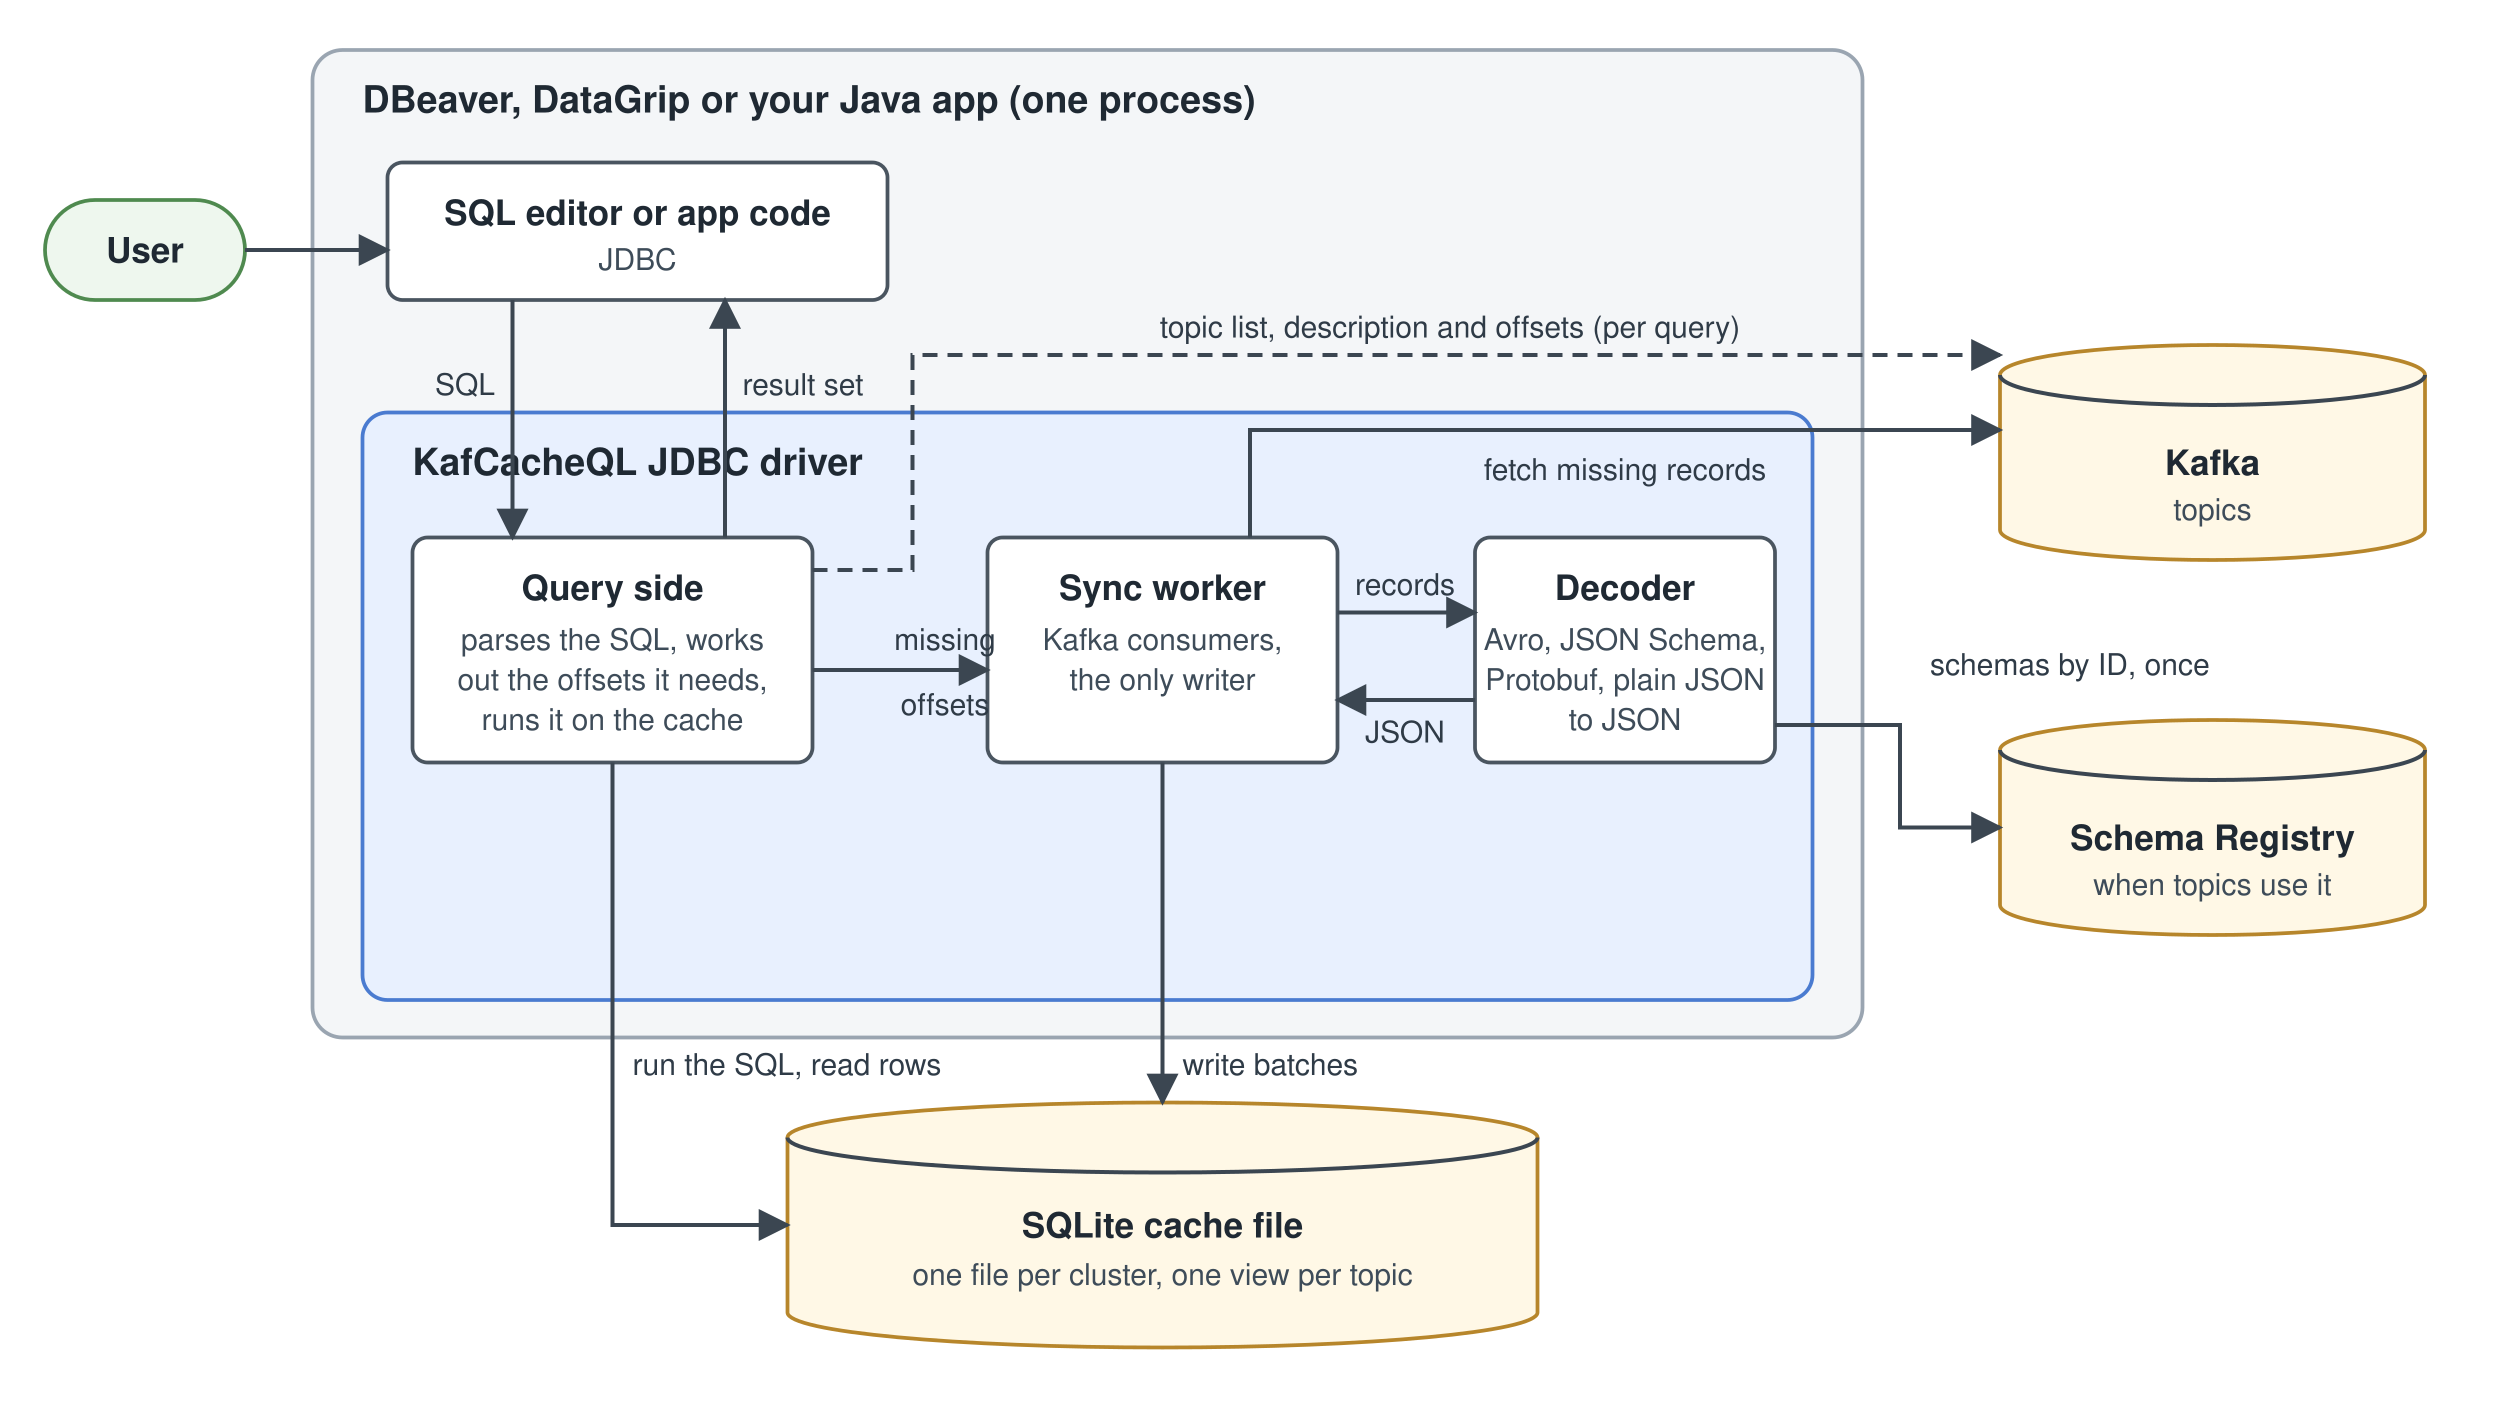
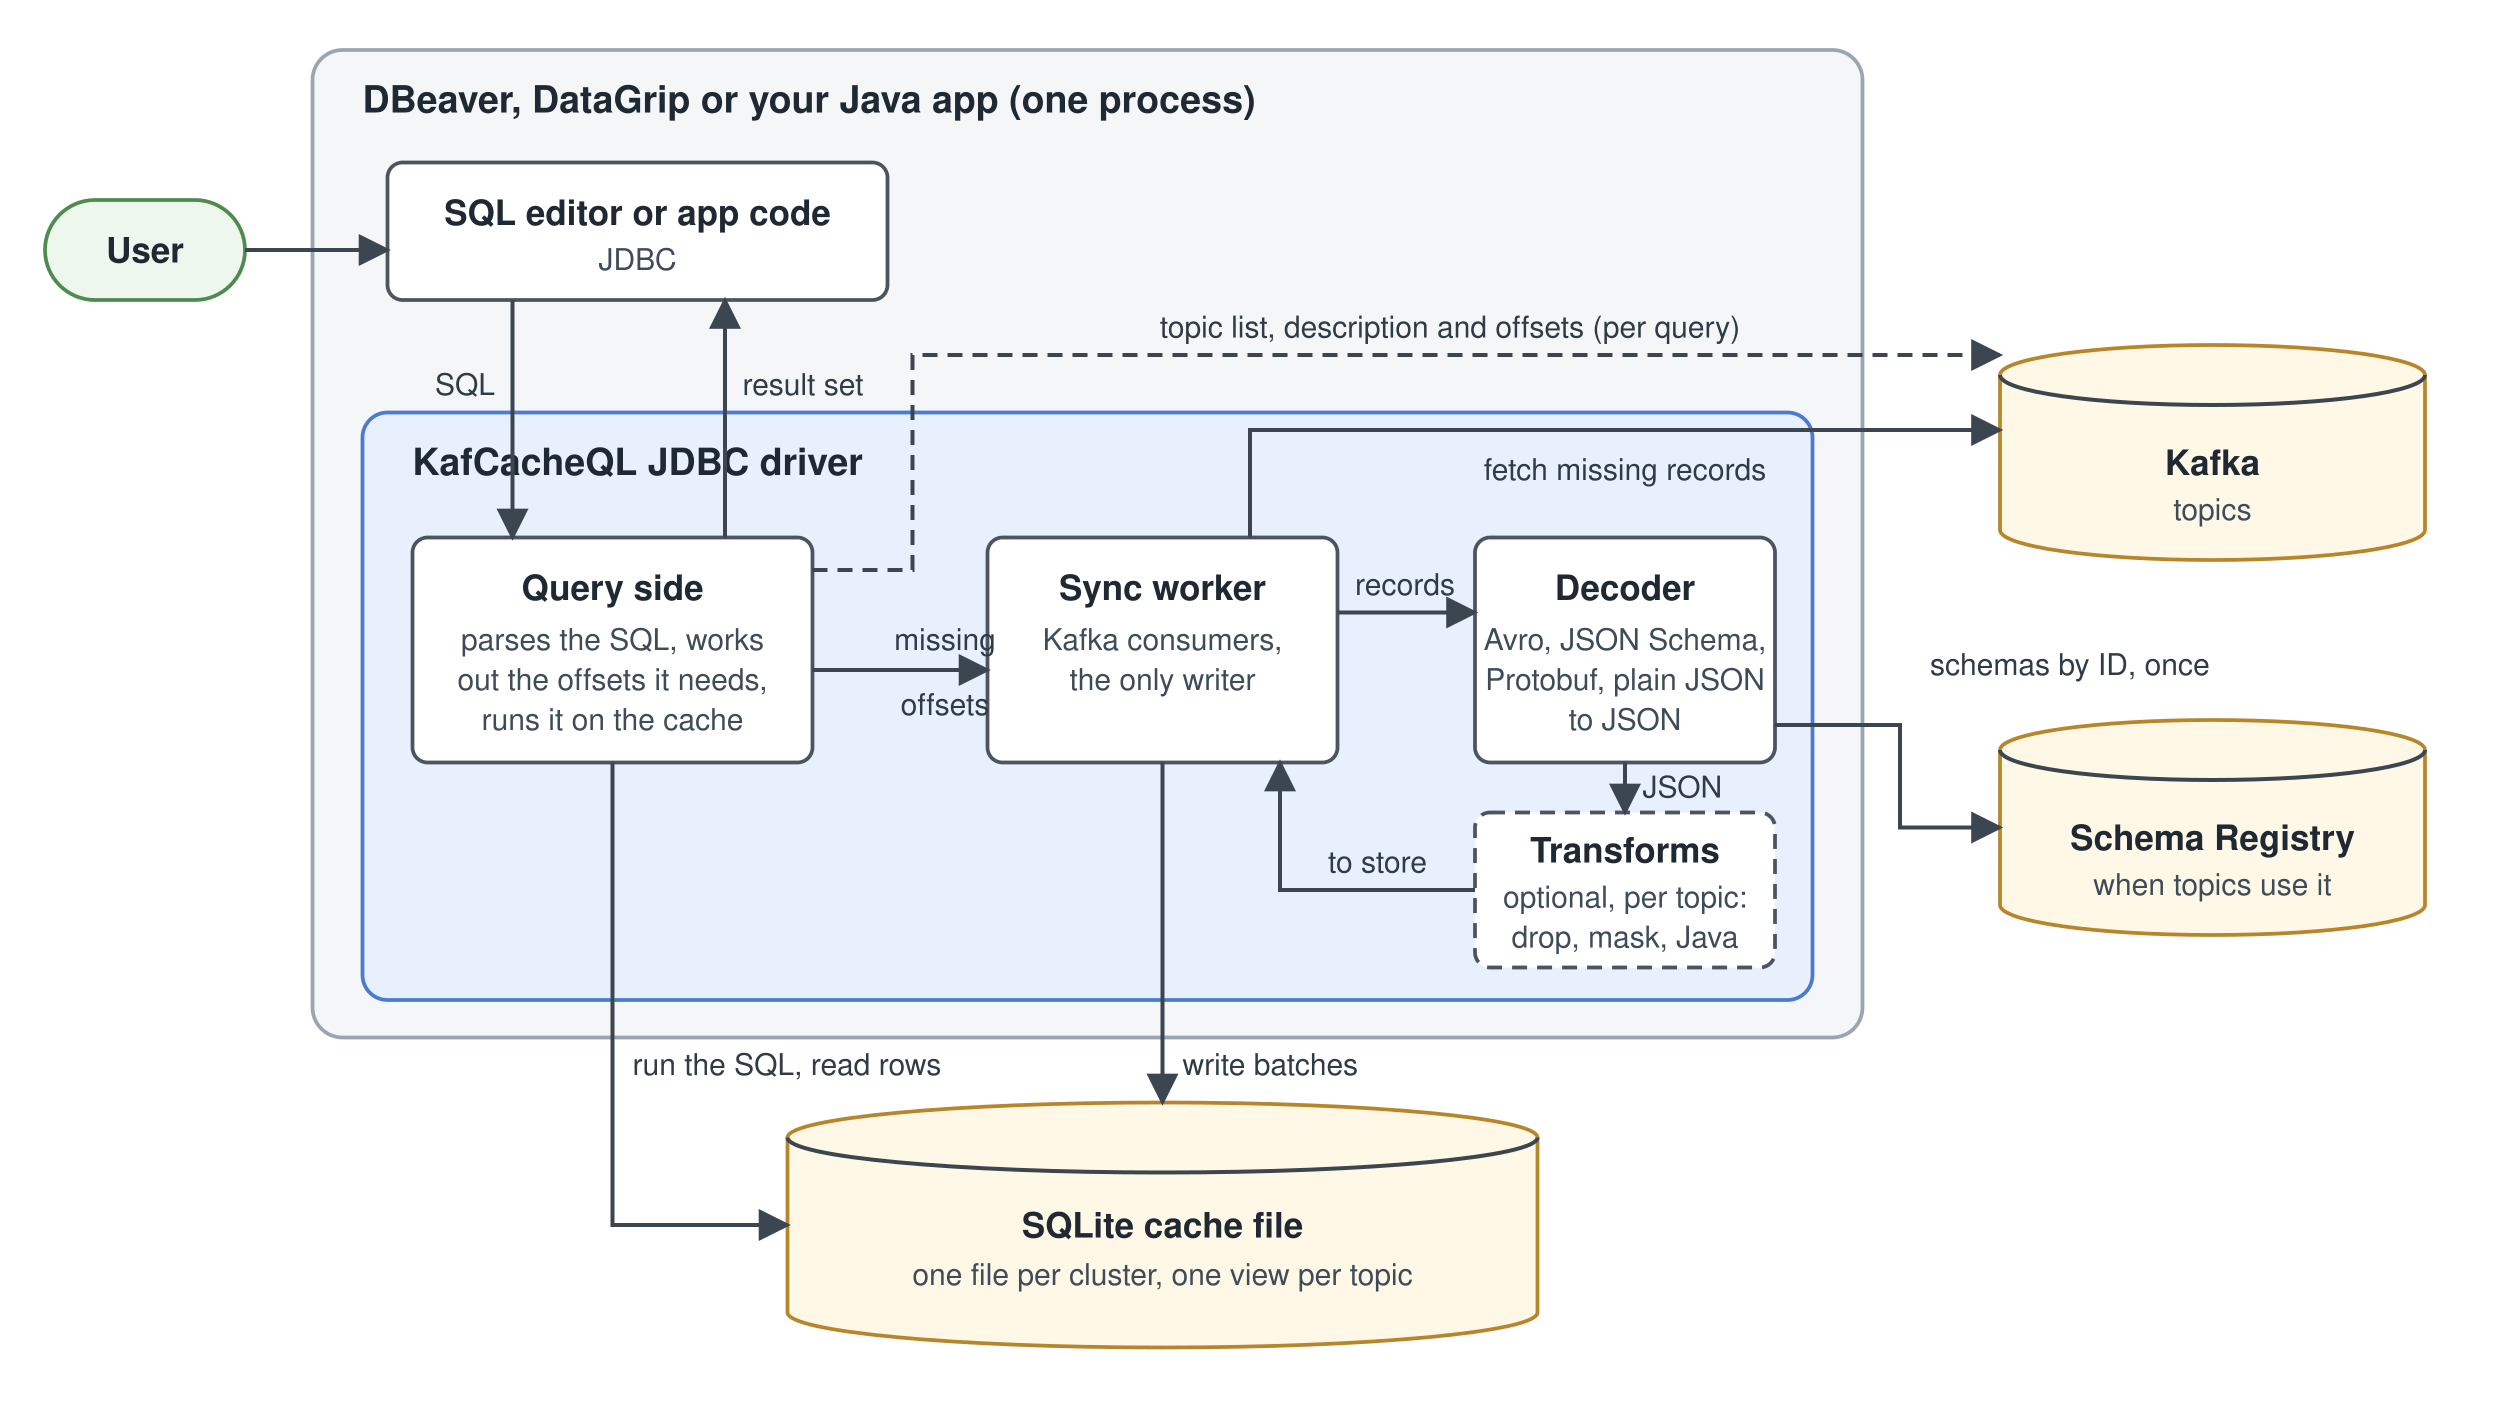
<svg xmlns="http://www.w3.org/2000/svg" viewBox="0 0 1000 570" width="1000" height="570" role="img" aria-labelledby="title desc">
  <style>
    .bg { fill: #ffffff; }
    .group { fill: #f4f6f8; stroke: #9aa5b1; }
    .driver { fill: #e8f0fe; stroke: #4a7bd0; }
    .box { fill: #ffffff; stroke: #4a5560; }
    .store { fill: #fff8e6; stroke: #b7862b; }
    .person { fill: #eef7ee; stroke: #4f8a4f; }
    .line { stroke: #3b4651; fill: none; stroke-width: 1.6; }
    .dash { stroke-dasharray: 6 4; }
    .head { fill: #3b4651; }
    text { font-family: -apple-system, BlinkMacSystemFont, "Segoe UI", Helvetica, Arial, sans-serif; fill: #1f2933; }
    .title { font-size: 15px; font-weight: 600; }
    .name { font-size: 14px; font-weight: 600; }
    .note { font-size: 12px; fill: #3e4c59; }
    .label { font-size: 12px; fill: #2f3b47; }
    @media (prefers-color-scheme: dark) {
      .bg { fill: #0d1117; }
      .group { fill: #161b22; stroke: #5a6572; }
      .driver { fill: #13233f; stroke: #5d8fe0; }
      .box { fill: #0d1117; stroke: #8b96a2; }
      .store { fill: #2a2112; stroke: #c99a3e; }
      .person { fill: #12251a; stroke: #63a363; }
      .line { stroke: #c4ccd4; }
      .head { fill: #c4ccd4; }
      text { fill: #e6edf3; }
      .note { fill: #b8c2cc; }
      .label { fill: #cdd5dd; }
    }
  </style>
  <defs>
    <marker id="arrow" viewBox="0 0 10 10" refX="9" refY="5" markerWidth="8" markerHeight="8" orient="auto-start-reverse">
      <path class="head" d="M0,0 L10,5 L0,10 z" />
    </marker>
  </defs>
  <rect class="bg" x="0" y="0" width="1000" height="570" />
  <rect class="person" x="18" y="80" width="80" height="40" rx="20" stroke-width="1.5" />
  <text class="name" x="58" y="105" text-anchor="middle">User</text>
  <rect class="group" x="125" y="20" width="620" height="395" rx="12" stroke-width="1.5" />
  <text class="title" x="145" y="45">DBeaver, DataGrip or your Java app (one process)</text>
  <rect class="box" x="155" y="65" width="200" height="55" rx="6" stroke-width="1.5" />
  <text class="name" x="255" y="90" text-anchor="middle">SQL editor or app code</text>
  <text class="note" x="255" y="108" text-anchor="middle">JDBC</text>
  <rect class="driver" x="145" y="165" width="580" height="235" rx="10" stroke-width="1.5" />
  <text class="title" x="165" y="190">KafCacheQL JDBC driver</text>
  <rect class="box" x="165" y="215" width="160" height="90" rx="6" stroke-width="1.5" />
  <text class="name" x="245" y="240" text-anchor="middle">Query side</text>
  <text class="note" x="245" y="260" text-anchor="middle">parses the SQL, works</text>
  <text class="note" x="245" y="276" text-anchor="middle">out the offsets it needs,</text>
  <text class="note" x="245" y="292" text-anchor="middle">runs it on the cache</text>
  <rect class="box" x="395" y="215" width="140" height="90" rx="6" stroke-width="1.5" />
  <text class="name" x="465" y="240" text-anchor="middle">Sync worker</text>
  <text class="note" x="465" y="260" text-anchor="middle">Kafka consumers,</text>
  <text class="note" x="465" y="276" text-anchor="middle">the only writer</text>
  <rect class="box" x="590" y="215" width="120" height="90" rx="6" stroke-width="1.5" />
  <text class="name" x="650" y="240" text-anchor="middle">Decoder</text>
  <text class="note" x="650" y="260" text-anchor="middle">Avro, JSON Schema,</text>
  <text class="note" x="650" y="276" text-anchor="middle">Protobuf, plain JSON</text>
  <text class="note" x="650" y="292" text-anchor="middle">to JSON</text>
+   <rect class="box dash" x="590" y="325" width="120" height="62" rx="6" stroke-width="1.5" />
+   <text class="name" x="650" y="345" text-anchor="middle">Transforms</text>
+   <text class="note" x="650" y="363" text-anchor="middle">optional, per topic:</text>
+   <text class="note" x="650" y="379" text-anchor="middle">drop, mask, Java</text>
  <path class="store" stroke-width="1.5" d="M800,150 a85,12 0 0 1 170,0 v62 a85,12 0 0 1 -170,0 z" />
  <path class="line" d="M800,150 a85,12 0 0 0 170,0" />
  <text class="name" x="885" y="190" text-anchor="middle">Kafka</text>
  <text class="note" x="885" y="208" text-anchor="middle">topics</text>
  <path class="store" stroke-width="1.5" d="M800,300 a85,12 0 0 1 170,0 v62 a85,12 0 0 1 -170,0 z" />
  <path class="line" d="M800,300 a85,12 0 0 0 170,0" />
  <text class="name" x="885" y="340" text-anchor="middle">Schema Registry</text>
  <text class="note" x="885" y="358" text-anchor="middle">when topics use it</text>
  <path class="store" stroke-width="1.5" d="M315,455 a150,14 0 0 1 300,0 v70 a150,14 0 0 1 -300,0 z" />
  <path class="line" d="M315,455 a150,14 0 0 0 300,0" />
  <text class="name" x="465" y="495" text-anchor="middle">SQLite cache file</text>
  <text class="note" x="465" y="514" text-anchor="middle">one file per cluster, one view per topic</text>
  <path class="line" marker-end="url(#arrow)" d="M98,100 H155" />
  <path class="line" marker-end="url(#arrow)" d="M205,120 V215" />
  <text class="label" x="198" y="158" text-anchor="end">SQL</text>
  <path class="line" marker-end="url(#arrow)" d="M290,215 V120" />
  <text class="label" x="297" y="158">result set</text>
  <path class="line" marker-end="url(#arrow)" d="M325,268 H395" />
  <text class="label" x="378" y="260" text-anchor="middle">missing</text>
  <text class="label" x="378" y="286" text-anchor="middle">offsets</text>
  <path class="line" marker-end="url(#arrow)" d="M535,245 H590" />
  <text class="label" x="562" y="238" text-anchor="middle">records</text>
-   <path class="line" marker-end="url(#arrow)" d="M590,280 H535" />
-   <text class="label" x="562" y="297" text-anchor="middle">JSON</text>
+   <path class="line" marker-end="url(#arrow)" d="M650,305 V325" />
+   <text class="label" x="657" y="319">JSON</text>
+   <path class="line" marker-end="url(#arrow)" d="M590,356 H512 V305" />
+   <text class="label" x="551" y="349" text-anchor="middle">to store</text>
  <path class="line dash" marker-end="url(#arrow)" d="M325,228 H365 V142 H800" />
  <text class="label" x="580" y="135" text-anchor="middle">topic list, description and offsets (per query)</text>
  <path class="line" marker-end="url(#arrow)" d="M500,215 V172 H800" />
  <text class="label" x="650" y="192" text-anchor="middle">fetch missing records</text>
  <path class="line" marker-end="url(#arrow)" d="M710,290 H760 V331 H800" />
  <text class="label" x="772" y="270">schemas by ID, once</text>
  <path class="line" marker-end="url(#arrow)" d="M465,305 V441" />
  <text class="label" x="473" y="430">write batches</text>
  <path class="line" marker-end="url(#arrow)" d="M245,305 V490 H315" />
  <text class="label" x="253" y="430">run the SQL, read rows</text>
</svg>
